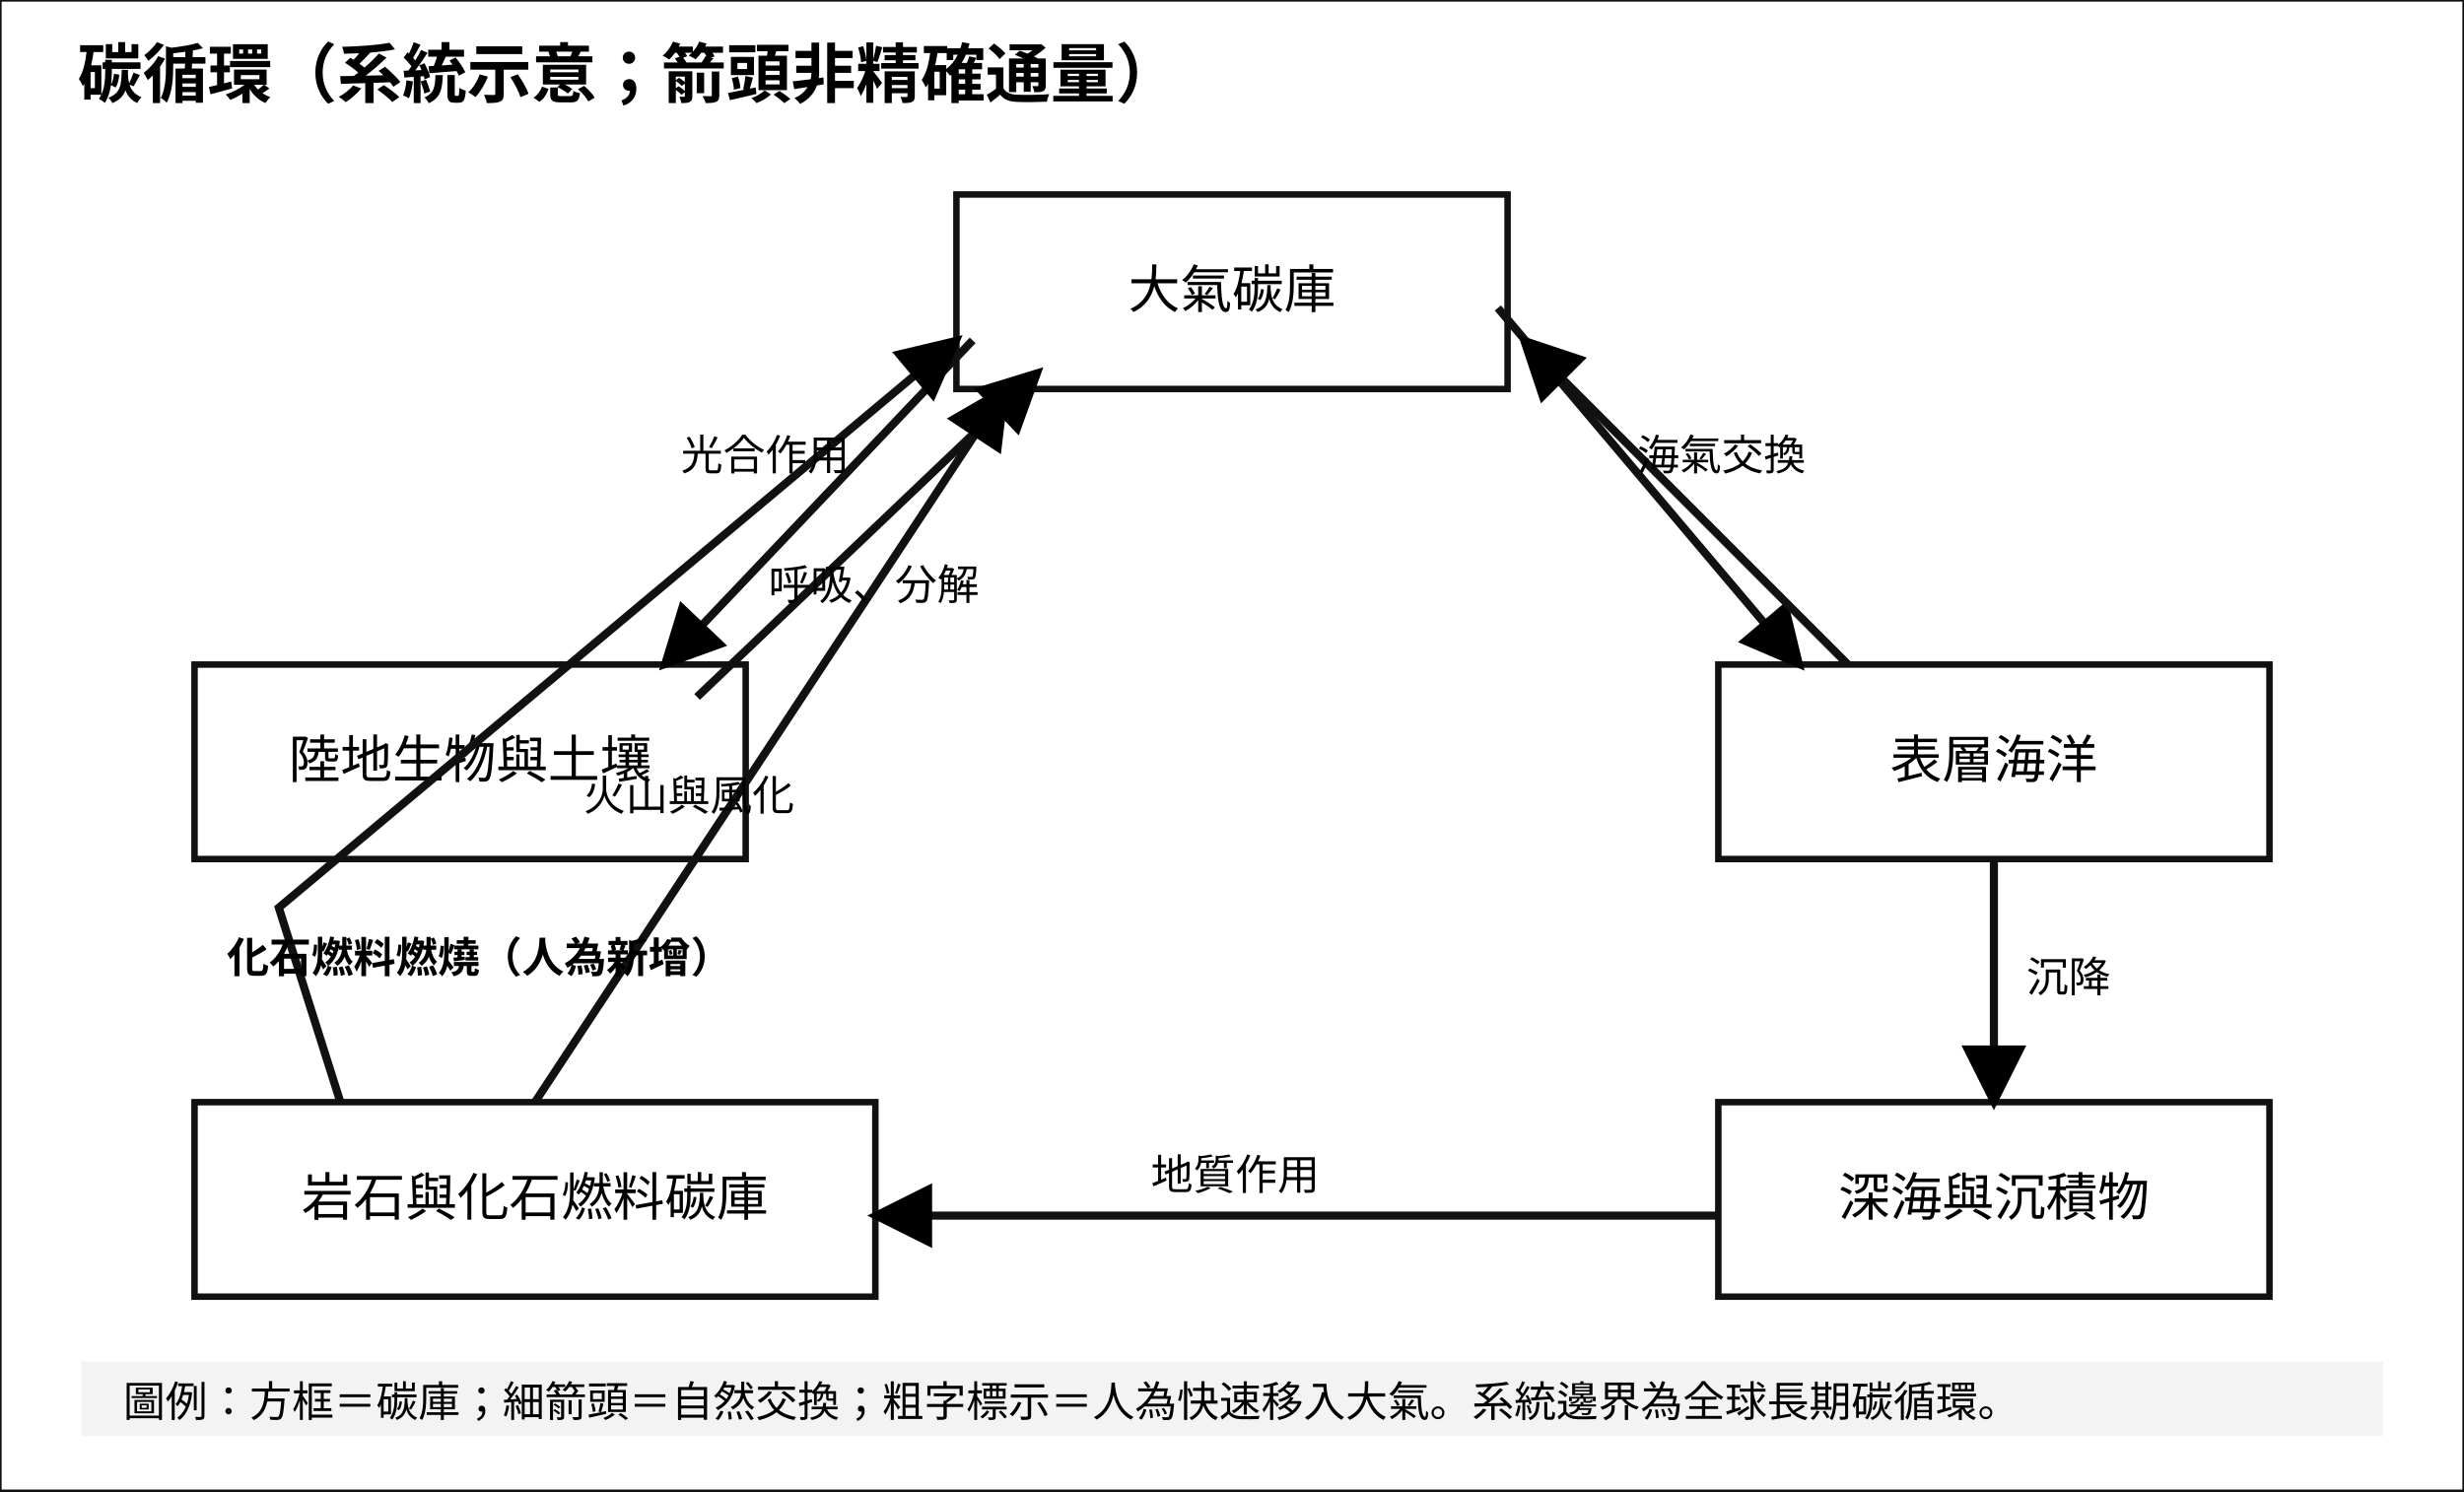
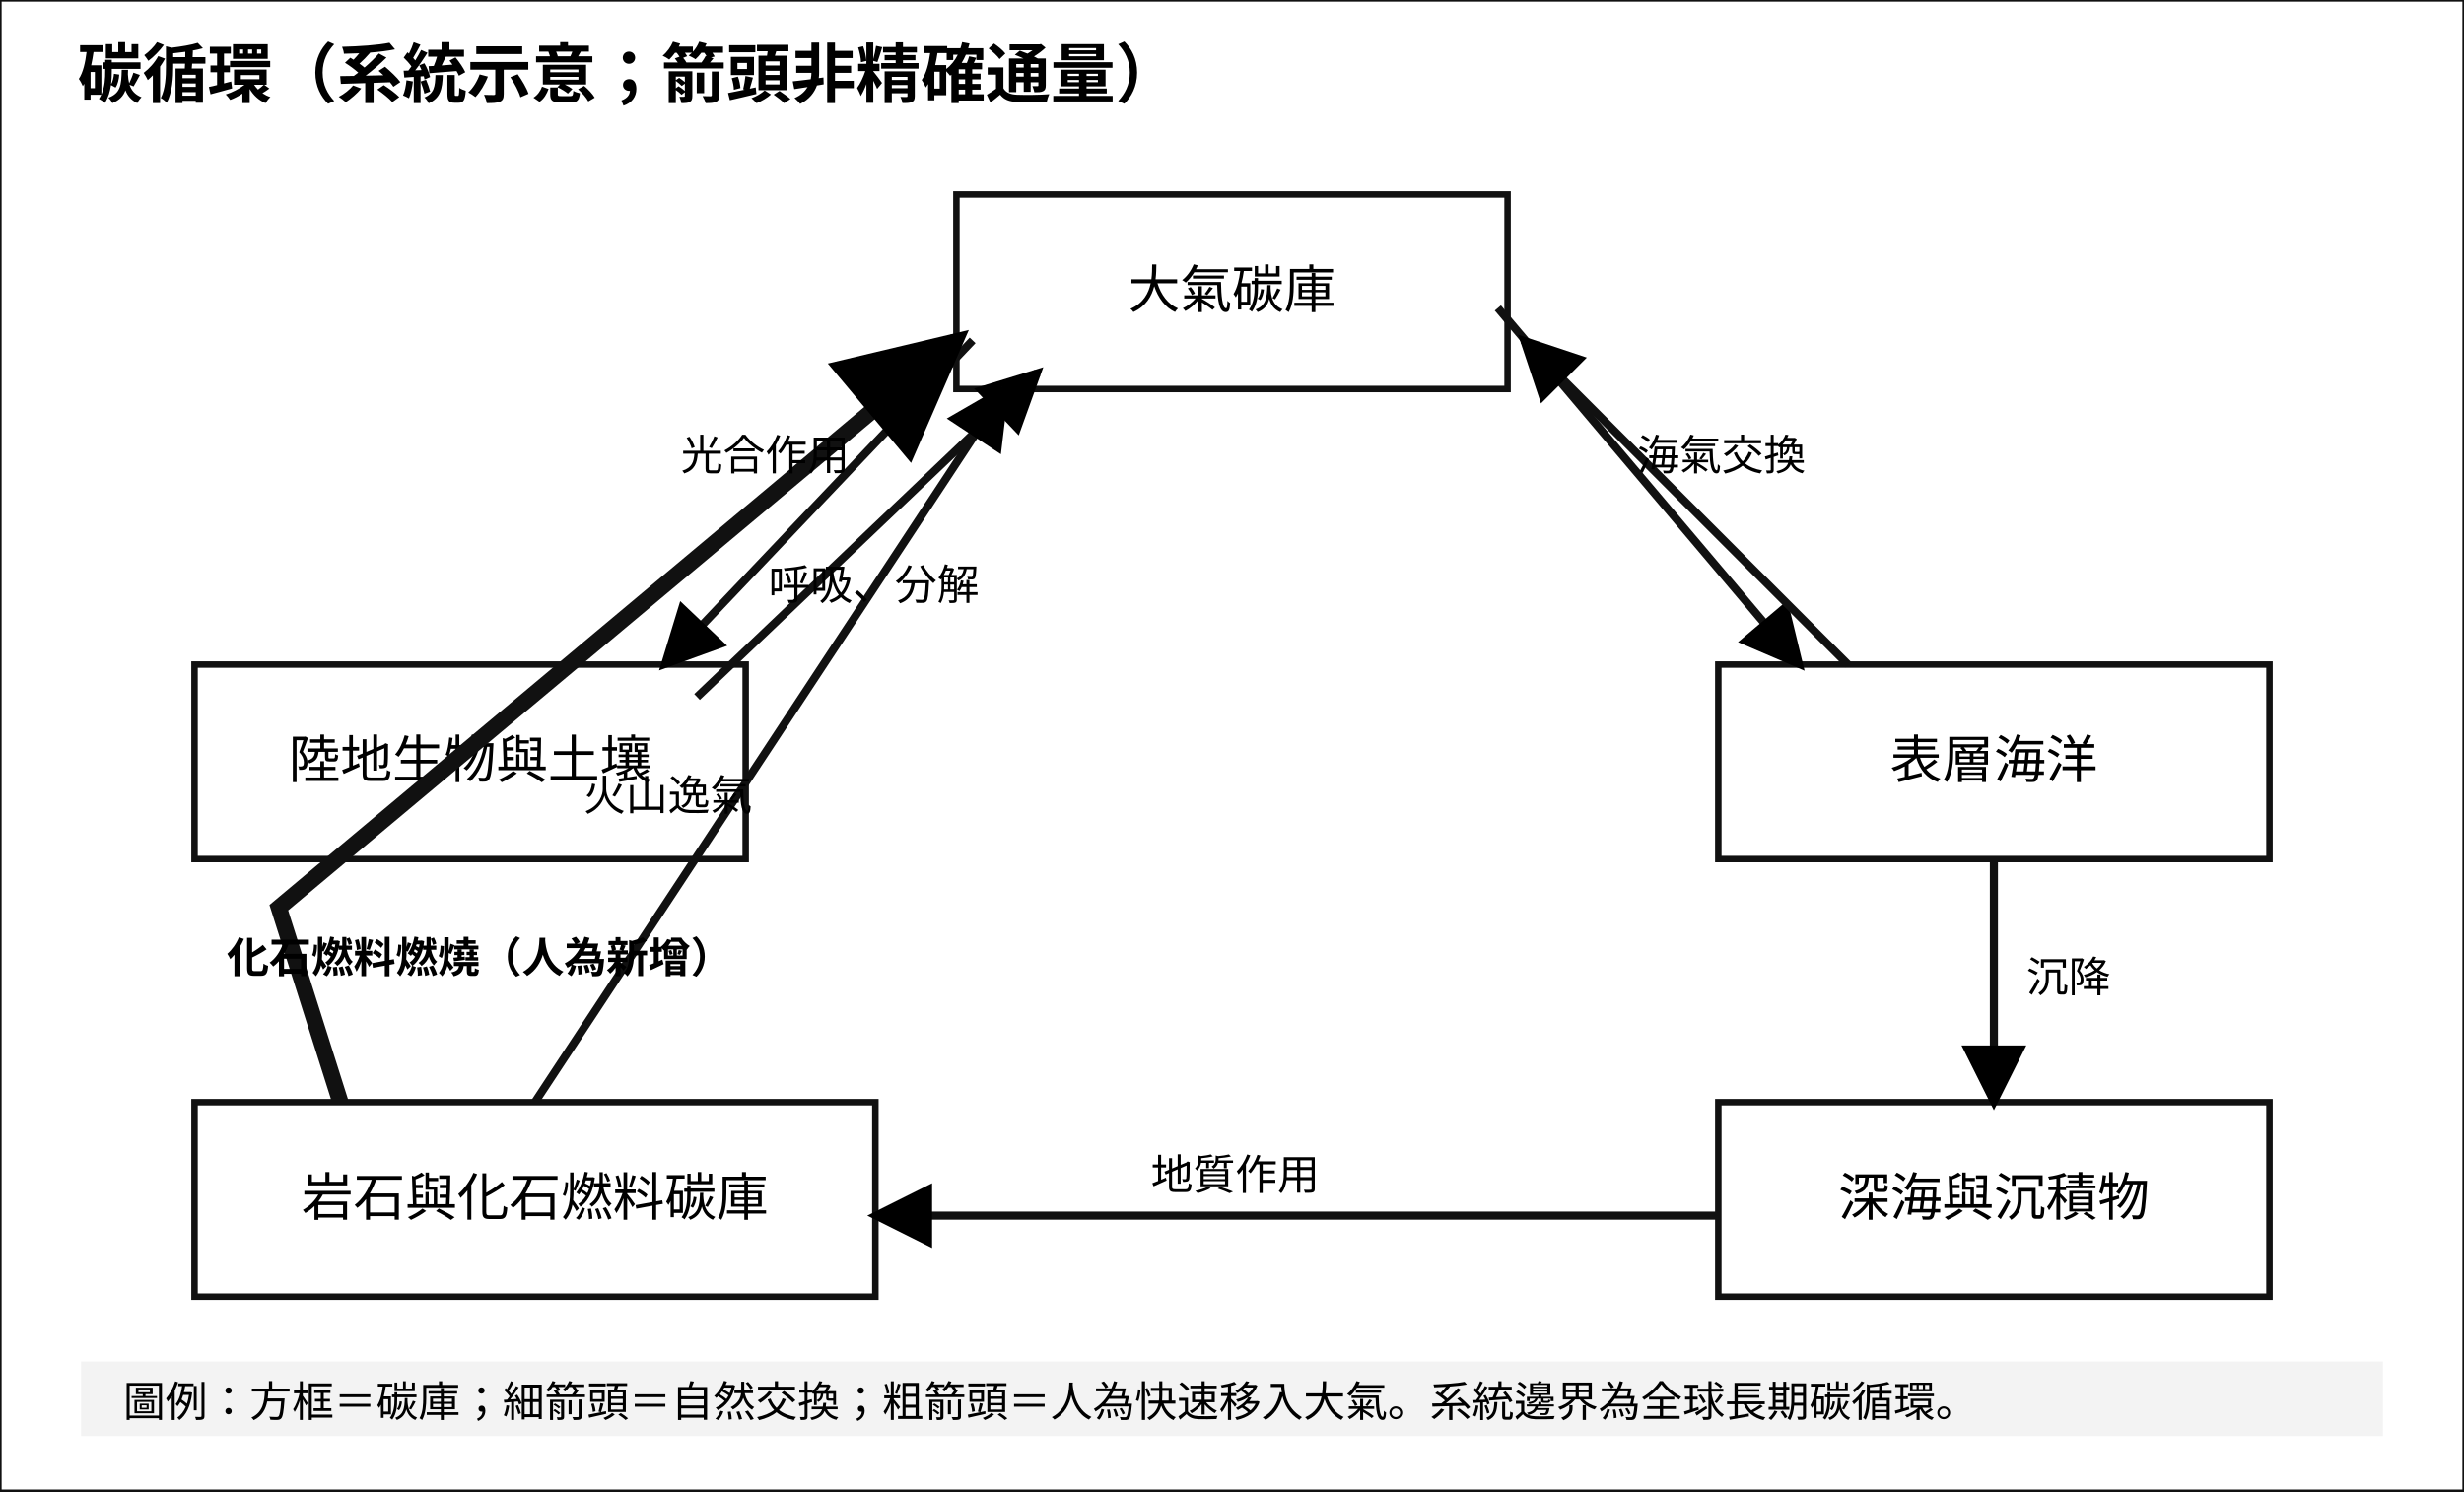
<svg xmlns="http://www.w3.org/2000/svg" viewBox="0 0 760 460" role="img" aria-labelledby="title desc">
  <defs>
    <marker id="arr" markerWidth="8" markerHeight="8" refX="7" refY="4" orient="auto">
      <path d="M0 0 8 4 0 8Z" />
    </marker>
  </defs>
  <rect width="760" height="460" fill="#fff" stroke="#111" />
  <text x="24" y="30" font-size="20" font-weight="700">碳循環（系統示意；箭頭非精確通量）</text>
  <g fill="#fff" stroke="#111" stroke-width="2">
    <rect x="295" y="60" width="170" height="60" />
    <rect x="60" y="205" width="170" height="60" />
    <rect x="530" y="205" width="170" height="60" />
    <rect x="530" y="340" width="170" height="60" />
    <rect x="60" y="340" width="210" height="60" />
  </g>
  <g font-size="16" text-anchor="middle">
    <text x="380" y="95">大氣碳庫</text>
    <text x="145" y="240">陸地生物與土壤</text>
    <text x="615" y="240">表層海洋</text>
    <text x="615" y="375">深海與沉積物</text>
    <text x="165" y="375">岩石與化石燃料碳庫</text>
  </g>
  <g fill="none" stroke="#111" stroke-width="2.5" marker-end="url(#arr)">
    <path d="M300 105 205 205" />
    <path d="M215 215 320 115" />
    <path d="M462 95 555 205" />
    <path d="M570 205 470 105" />
    <path d="M615 265v75" />
    <path d="M530 375H270" />
    <path d="M165 340 310 120" />
-     <path d="M105 340 86 280 295 105" />
+     <path d="M105 340 86 280 295 105" stroke-width="5" />
  </g>
  <g font-size="13">
    <text x="210" y="145">光合作用</text>
    <text x="237" y="185">呼吸、分解</text>
    <text x="505" y="145">海氣交換</text>
    <text x="625" y="306">沉降</text>
    <text x="355" y="367">地質作用</text>
-     <text x="180" y="250">火山與風化</text>
+     <text x="180" y="250">火山逸氣</text>
    <text x="70" y="300" font-weight="700">化石燃料燃燒（人為新增）</text>
  </g>
  <rect x="25" y="420" width="710" height="23" fill="#f3f3f3" />
-   <text x="38" y="437" font-size="13">圖例：方框＝碳庫；細箭頭＝自然交換；粗字標示＝人為快速移入大氣。系統邊界為全球長期碳循環。</text>
+   <text x="38" y="437" font-size="13">圖例：方框＝碳庫；細箭頭＝自然交換；粗箭頭＝人為快速移入大氣。系統邊界為全球長期碳循環。</text>
</svg>
